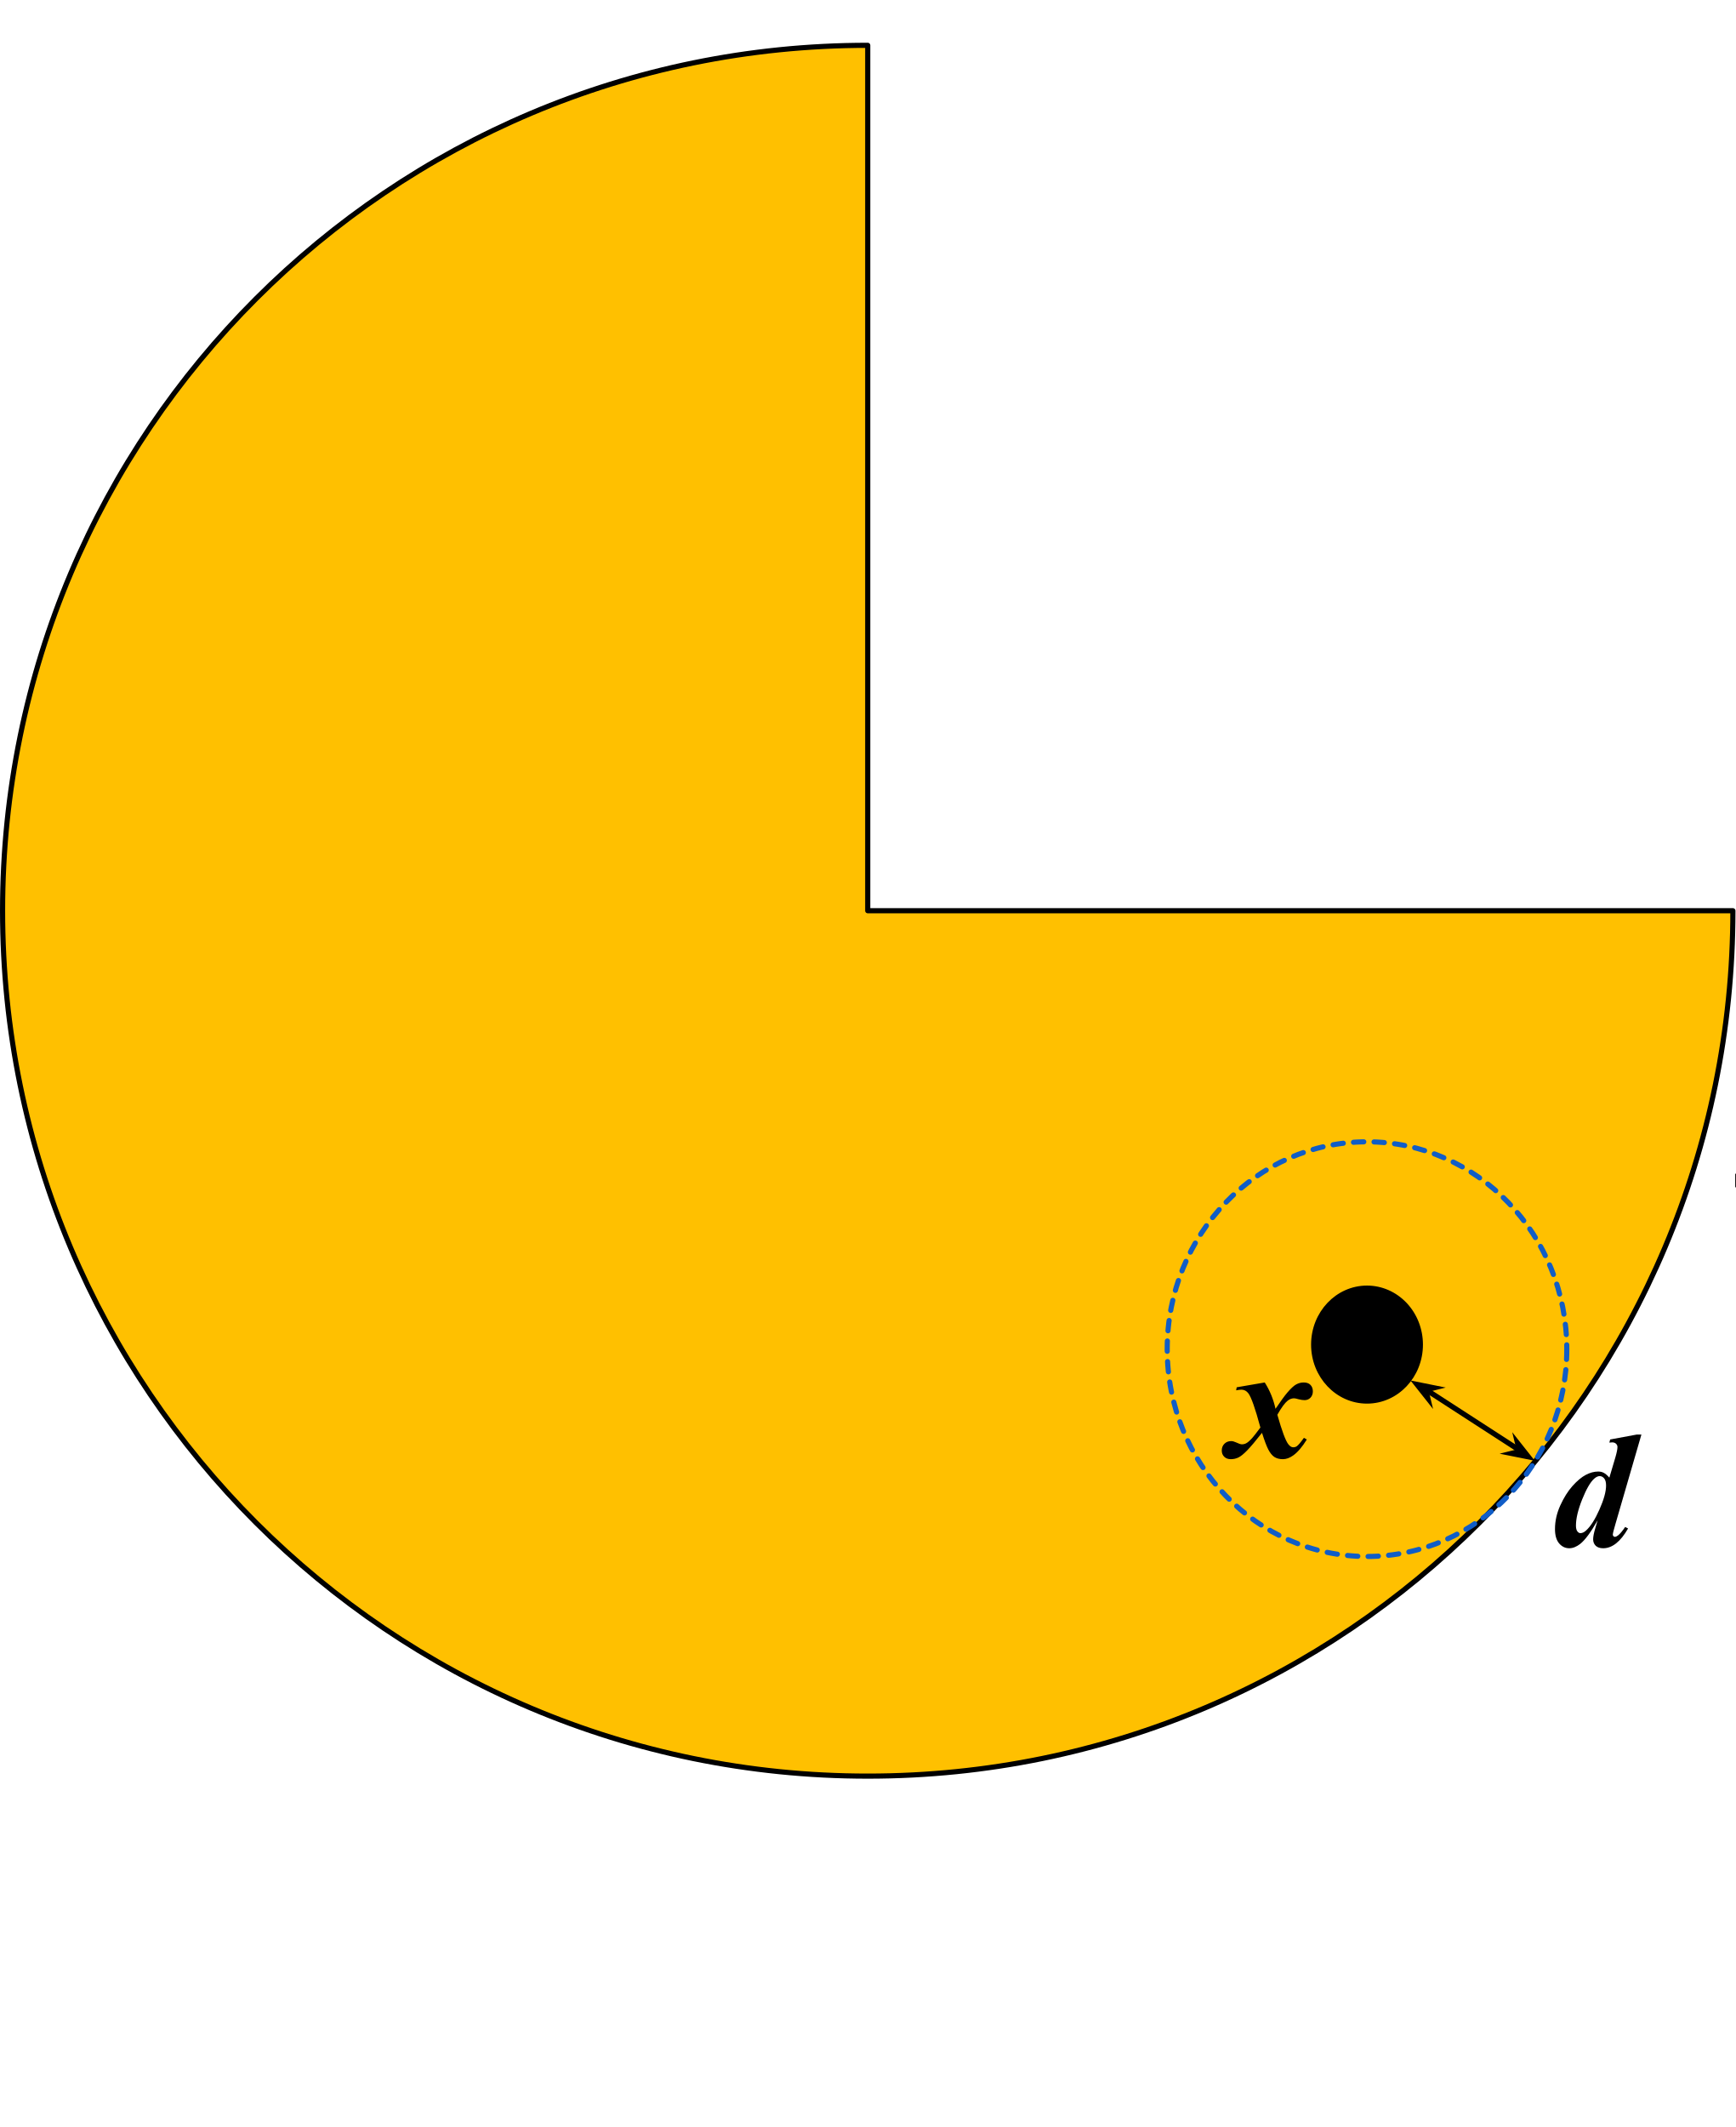
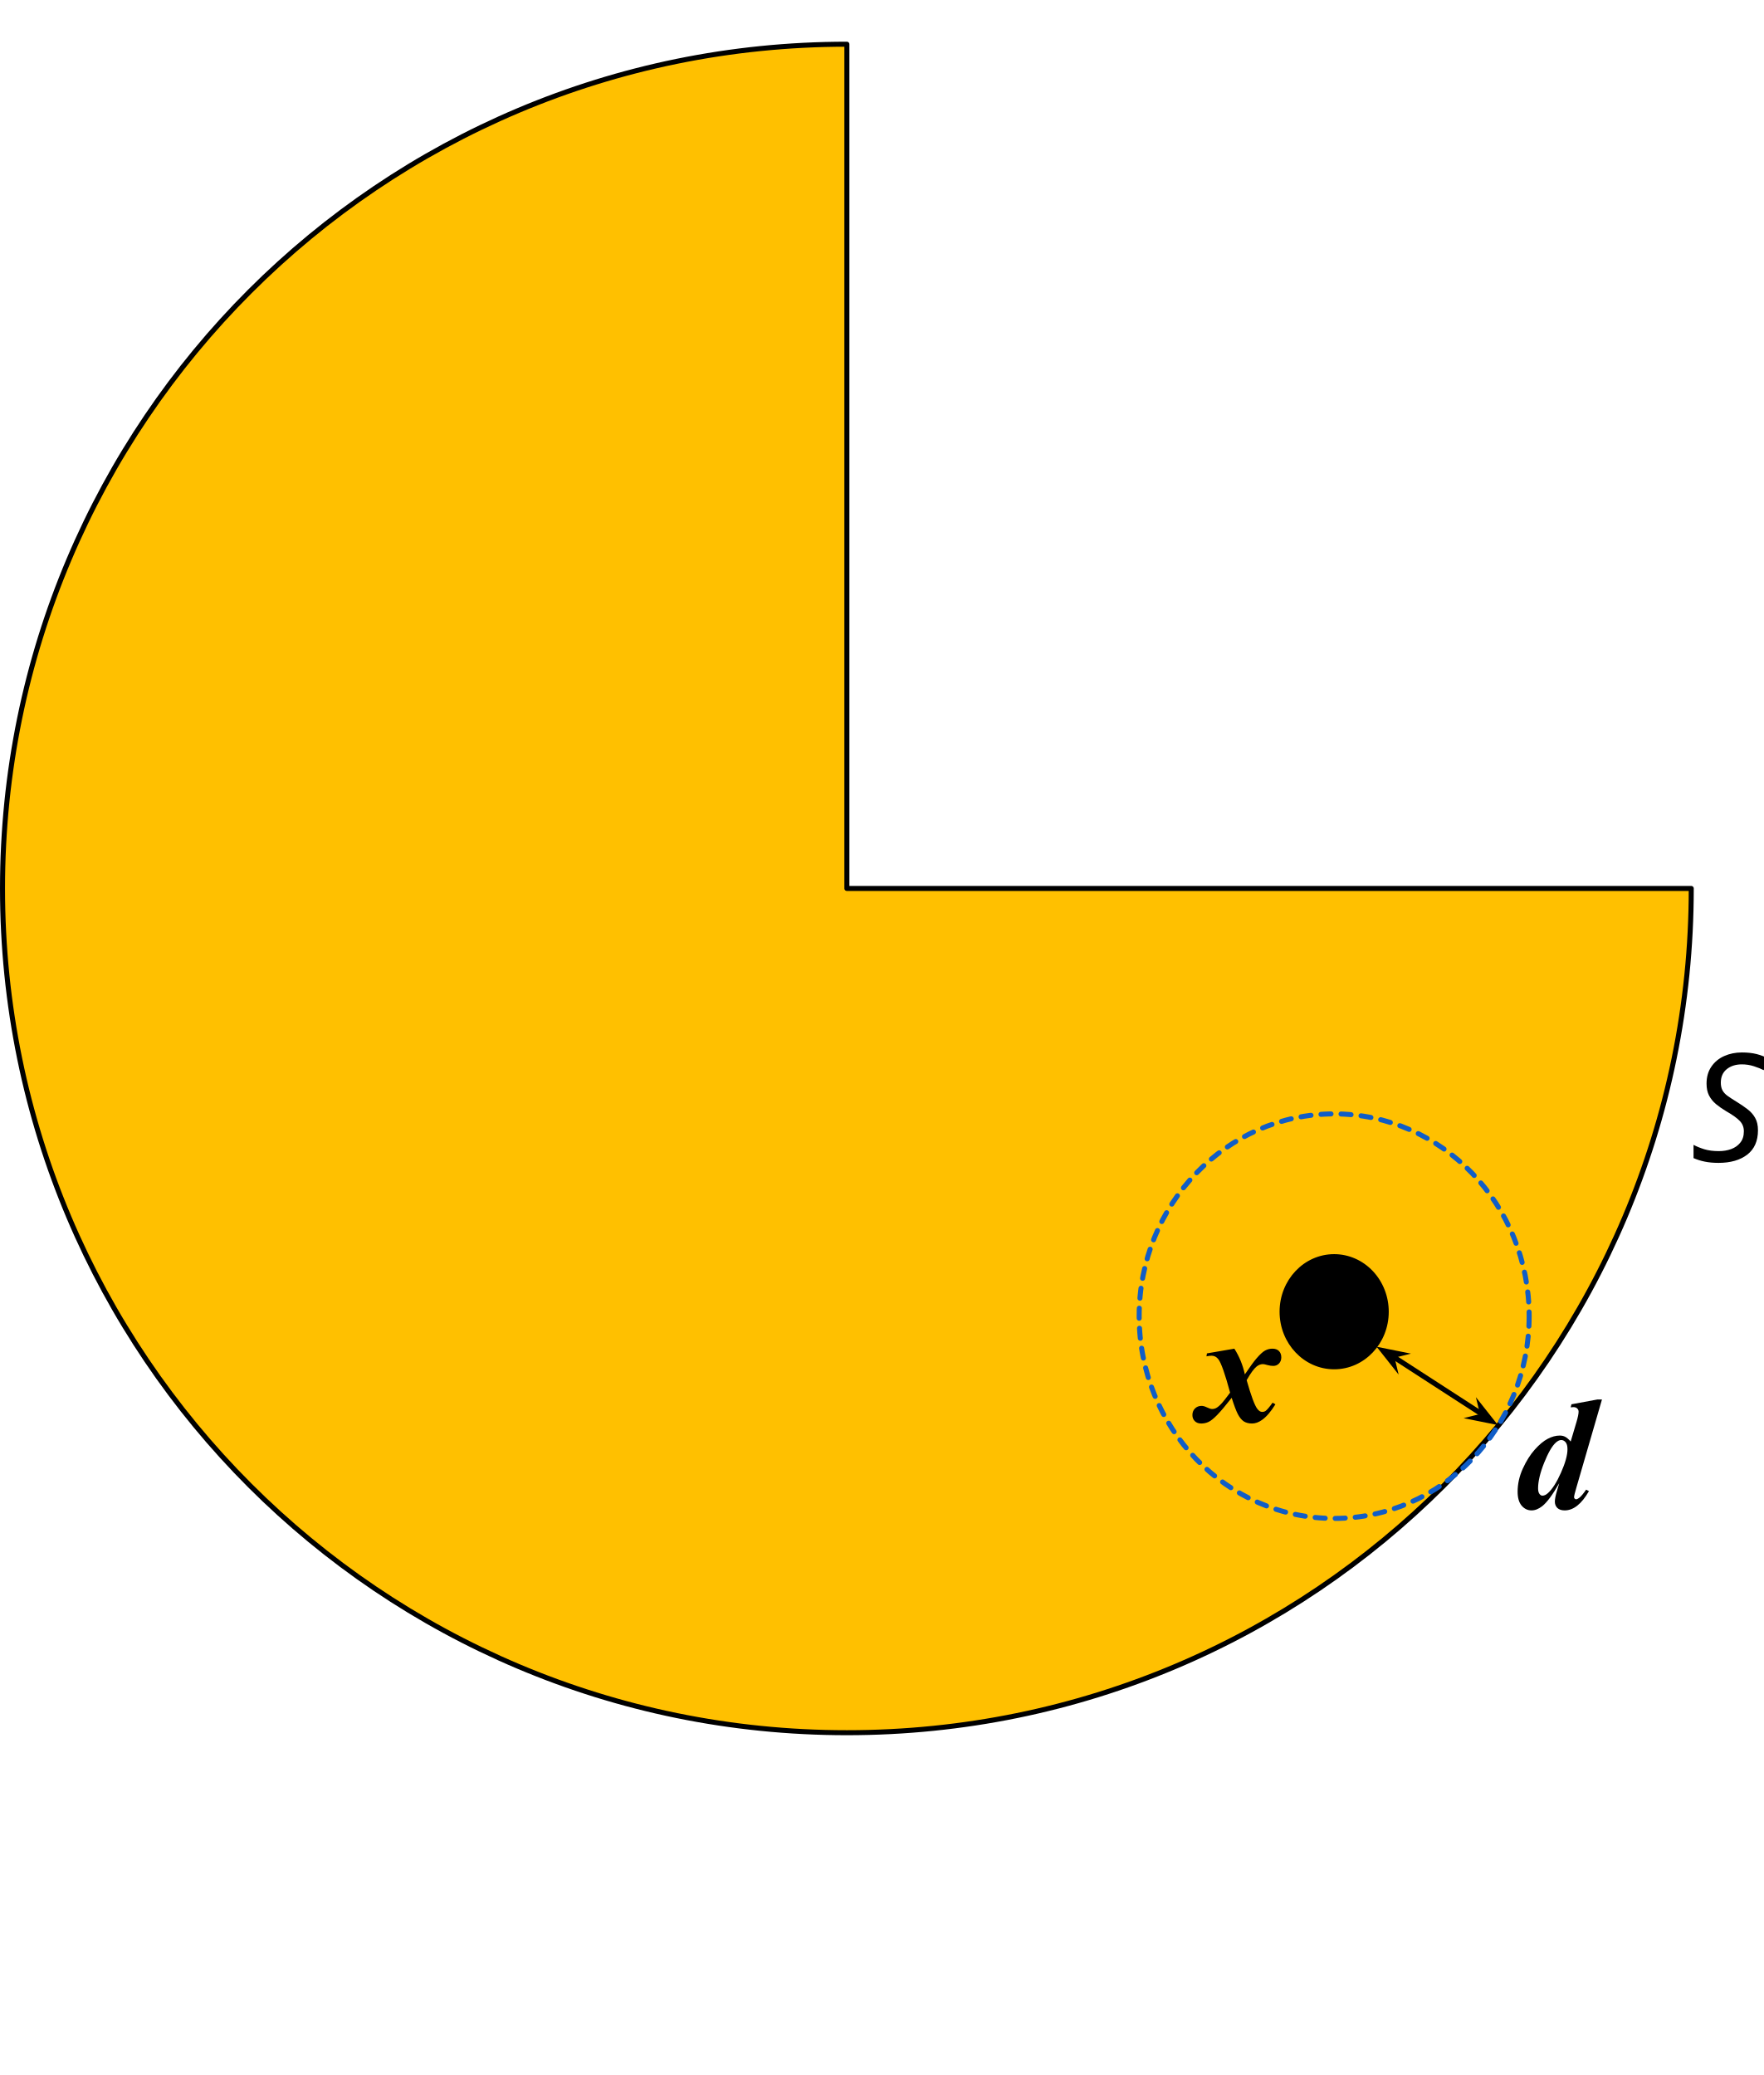
- <svg xmlns="http://www.w3.org/2000/svg" width="95.287mm" height="116.752mm" viewBox="0 0 337.633 413.687" id="svg4228" version="1.1">
+ <svg xmlns="http://www.w3.org/2000/svg" width="351.545" height="413.687" viewBox="0 0 351.545 413.687" id="svg4228" version="1.1">
  <defs id="defs4230" />
  <g id="layer1" transform="translate(-225.4694,-419.8046)">
    <g transform="translate(465.7143,285.7143)" id="g5519">
-       <path id="path5056" d="m 96.888,311.219 0,0 c 0,92.959 -75.358,168.316 -168.316,168.316 -92.959,0 -168.316,-75.358 -168.316,-168.316 0,-92.959 75.358,-168.316 168.316,-168.316 l 0,168.316 z" style="fill:#ffc000;fill-rule:nonzero;stroke:none;stroke-linecap:square;stroke-miterlimit:10" />
-       <path id="path5058" d="m 96.888,311.219 0,0 c 0,92.959 -75.358,168.316 -168.316,168.316 -92.959,0 -168.316,-75.358 -168.316,-168.316 0,-92.959 75.358,-168.316 168.316,-168.316 l 0,168.316 z" style="fill:none;fill-rule:nonzero;stroke:#000000;stroke-width:1;stroke-linecap:butt;stroke-linejoin:round;stroke-miterlimit:10" />
-       <path id="path5060" d="M 27.189,396.489 -83.951,332.573" style="fill:#000000;fill-opacity:0;fill-rule:nonzero;stroke:none;stroke-linecap:square;stroke-miterlimit:10" />
+       <path id="path5056" d="m 96.888,311.219 0,0 c 0,92.959 -75.358,168.316 -168.316,168.316 -92.959,0 -168.316,-75.358 -168.316,-168.316 0,-92.959 75.358,-168.316 168.316,-168.316 l 0,168.316 z" style="fill:#ffc000;fill-rule:nonzero;stroke:none" />
+       <path id="path5058" d="m 96.888,311.219 0,0 c 0,92.959 -75.358,168.316 -168.316,168.316 -92.959,0 -168.316,-75.358 -168.316,-168.316 0,-92.959 75.358,-168.316 168.316,-168.316 l 0,168.316 z" style="fill:none;stroke:#000000;stroke-width:1;stroke-linecap:butt;stroke-linejoin:round;stroke-miterlimit:10" />
+       <path id="path5060" d="M 27.189,396.489 -83.951,332.573" style="fill:#000000;fill-opacity:0;fill-rule:nonzero;stroke:none" />
      <path id="path5068" d="m 15.307,395.605 0,0 c 0,-6.074 4.656,-10.998 10.399,-10.998 l 0,0 c 2.758,0 5.403,1.159 7.353,3.221 1.95,2.063 3.046,4.86 3.046,7.777 l 0,0 c 0,6.074 -4.656,10.998 -10.399,10.998 l 0,0 c -5.743,0 -10.399,-4.924 -10.399,-10.998 z" style="fill:#000000;fill-opacity:1;fill-rule:nonzero;stroke:#000000;stroke-width:0.964;stroke-linecap:butt;stroke-linejoin:round;stroke-miterlimit:10" />
-       <path id="path5070" d="m -106.532,345.093 45.16,0 0,49.416 -45.16,0 z" style="fill:#000000;fill-opacity:0;fill-rule:nonzero;stroke:none;stroke-linecap:square;stroke-miterlimit:10" />
-       <path id="path5074" d="m -5.046,394.858 36.238,0 0,49.416 -36.238,0 z" style="fill:#000000;fill-opacity:0;fill-rule:nonzero;stroke:none;stroke-linecap:square;stroke-miterlimit:10" />
-       <path id="path5076" d="m 0.357,403.909 5.453,-0.938 q 1.484,2.328 2.094,5.125 1.531,-2.266 2.312,-3.172 1.047,-1.219 1.719,-1.578 0.688,-0.375 1.453,-0.375 0.859,0 1.312,0.469 0.469,0.469 0.469,1.266 0,0.75 -0.469,1.234 -0.453,0.469 -1.141,0.469 -0.5,0 -1.156,-0.172 -0.641,-0.188 -0.891,-0.188 -0.656,0 -1.25,0.469 -0.812,0.641 -2,2.734 1.328,4.688 2.125,5.719 0.469,0.609 0.953,0.609 0.406,0 0.703,-0.203 0.453,-0.328 1.391,-1.641 l 0.562,0.328 q -1.375,2.219 -2.688,3.125 -1,0.703 -1.969,0.703 -1,0 -1.672,-0.438 -0.656,-0.453 -1.172,-1.453 -0.516,-1.016 -1.219,-3.234 -1.828,2.328 -2.875,3.406 -1.031,1.062 -1.719,1.391 -0.688,0.328 -1.469,0.328 -0.812,0 -1.281,-0.469 -0.484,-0.469 -0.484,-1.219 0,-0.797 0.516,-1.312 0.516,-0.516 1.312,-0.516 0.422,0 0.953,0.25 0.781,0.375 1.125,0.375 0.453,0 0.812,-0.188 0.469,-0.234 1.188,-1.016 0.438,-0.484 1.609,-2.062 -1.5,-5.562 -2.344,-6.656 -0.531,-0.703 -1.344,-0.703 -0.422,0 -1.031,0.125 l 0.109,-0.594 z" style="fill:#000000;fill-opacity:1;fill-rule:nonzero;stroke:none;stroke-linecap:square;stroke-miterlimit:10" />
-       <path id="path5078" d="m -207.47,134.09 41.729,0 0,49.416 -41.729,0 z" style="fill:#000000;fill-opacity:0;fill-rule:nonzero;stroke:none;stroke-linecap:square;stroke-miterlimit:10" />
-       <path id="path5082" d="m -117.703,242.261 36.238,0 0,49.416 -36.238,0 z" style="fill:#000000;fill-opacity:0;fill-rule:nonzero;stroke:none;stroke-linecap:square;stroke-miterlimit:10" />
-       <path id="path5084" d="m 79.089,413.106 -5.078,17.484 q -0.484,1.641 -0.484,1.984 0,0.172 0.125,0.297 0.125,0.125 0.266,0.125 0.266,0 0.609,-0.266 0.578,-0.438 1.406,-1.656 l 0.562,0.297 q -2.203,3.844 -4.844,3.844 -0.938,0 -1.453,-0.484 -0.5,-0.5 -0.5,-1.266 0,-0.734 0.406,-2.094 l 0.469,-1.594 q -1.953,3.453 -3.391,4.594 -1.094,0.844 -2.125,0.844 -1.172,0 -1.984,-0.953 -0.797,-0.953 -0.797,-2.781 0,-2.328 1.031,-4.594 1.031,-2.266 2.375,-3.781 1.359,-1.516 2.578,-2.156 1.234,-0.656 2.422,-0.656 0.609,0 1.078,0.25 0.484,0.25 1.094,0.938 l 1.156,-3.891 q 0.422,-1.438 0.422,-2.062 0,-0.375 -0.281,-0.641 -0.281,-0.266 -0.75,-0.266 -0.219,0 -0.547,0.047 l 0.156,-0.609 5.141,-0.953 0.938,0 z m -6.875,9.906 q 0,-0.953 -0.375,-1.391 -0.375,-0.438 -0.875,-0.438 -0.5,0 -1.078,0.516 -1.109,1 -2.328,4.031 -1.203,3.016 -1.203,5.078 0,0.75 0.266,1.109 0.266,0.359 0.594,0.359 0.547,0 1.094,-0.5 1.328,-1.188 2.609,-4.078 1.297,-2.906 1.297,-4.688 z" style="fill:#000000;fill-rule:nonzero;stroke:none;stroke-linecap:square;stroke-miterlimit:10" />
-       <path id="path5086" d="M 36.086,384.625 -219.873,229.804" style="fill:#000000;fill-opacity:0;fill-rule:nonzero;stroke:none;stroke-linecap:square;stroke-miterlimit:10" />
+       <path id="path5070" d="m -106.532,345.093 45.16,0 0,49.416 -45.16,0 z" style="fill:#000000;fill-opacity:0;fill-rule:nonzero;stroke:none" />
+       <path id="path5074" d="m -5.046,394.858 36.238,0 0,49.416 -36.238,0 z" style="fill:#000000;fill-opacity:0;fill-rule:nonzero;stroke:none" />
+       <path id="path5076" d="m 0.357,403.909 5.453,-0.938 q 1.484,2.328 2.094,5.125 1.531,-2.266 2.312,-3.172 1.047,-1.219 1.719,-1.578 0.688,-0.375 1.453,-0.375 0.859,0 1.312,0.469 0.469,0.469 0.469,1.266 0,0.75 -0.469,1.234 -0.453,0.469 -1.141,0.469 -0.5,0 -1.156,-0.172 -0.641,-0.188 -0.891,-0.188 -0.656,0 -1.25,0.469 -0.812,0.641 -2,2.734 1.328,4.688 2.125,5.719 0.469,0.609 0.953,0.609 0.406,0 0.703,-0.203 0.453,-0.328 1.391,-1.641 l 0.562,0.328 q -1.375,2.219 -2.688,3.125 -1,0.703 -1.969,0.703 -1,0 -1.672,-0.438 -0.656,-0.453 -1.172,-1.453 -0.516,-1.016 -1.219,-3.234 -1.828,2.328 -2.875,3.406 -1.031,1.062 -1.719,1.391 -0.688,0.328 -1.469,0.328 -0.812,0 -1.281,-0.469 -0.484,-0.469 -0.484,-1.219 0,-0.797 0.516,-1.312 0.516,-0.516 1.312,-0.516 0.422,0 0.953,0.25 0.781,0.375 1.125,0.375 0.453,0 0.812,-0.188 0.469,-0.234 1.188,-1.016 0.438,-0.484 1.609,-2.062 -1.5,-5.562 -2.344,-6.656 -0.531,-0.703 -1.344,-0.703 -0.422,0 -1.031,0.125 l 0.109,-0.594 z" style="fill:#000000;fill-opacity:1;fill-rule:nonzero;stroke:none" />
+       <path id="path5078" d="m -207.47,134.09 41.729,0 0,49.416 -41.729,0 z" style="fill:#000000;fill-opacity:0;fill-rule:nonzero;stroke:none" />
+       <path id="path5082" d="m -117.703,242.261 36.238,0 0,49.416 -36.238,0 z" style="fill:#000000;fill-opacity:0;fill-rule:nonzero;stroke:none" />
+       <path id="path5084" d="m 79.089,413.106 -5.078,17.484 q -0.484,1.641 -0.484,1.984 0,0.172 0.125,0.297 0.125,0.125 0.266,0.125 0.266,0 0.609,-0.266 0.578,-0.438 1.406,-1.656 l 0.562,0.297 q -2.203,3.844 -4.844,3.844 -0.938,0 -1.453,-0.484 -0.5,-0.5 -0.5,-1.266 0,-0.734 0.406,-2.094 l 0.469,-1.594 q -1.953,3.453 -3.391,4.594 -1.094,0.844 -2.125,0.844 -1.172,0 -1.984,-0.953 -0.797,-0.953 -0.797,-2.781 0,-2.328 1.031,-4.594 1.031,-2.266 2.375,-3.781 1.359,-1.516 2.578,-2.156 1.234,-0.656 2.422,-0.656 0.609,0 1.078,0.25 0.484,0.25 1.094,0.938 l 1.156,-3.891 q 0.422,-1.438 0.422,-2.062 0,-0.375 -0.281,-0.641 -0.281,-0.266 -0.75,-0.266 -0.219,0 -0.547,0.047 l 0.156,-0.609 5.141,-0.953 0.938,0 z m -6.875,9.906 q 0,-0.953 -0.375,-1.391 -0.375,-0.438 -0.875,-0.438 -0.5,0 -1.078,0.516 -1.109,1 -2.328,4.031 -1.203,3.016 -1.203,5.078 0,0.75 0.266,1.109 0.266,0.359 0.594,0.359 0.547,0 1.094,-0.5 1.328,-1.188 2.609,-4.078 1.297,-2.906 1.297,-4.688 z" style="fill:#000000;fill-rule:nonzero;stroke:none" />
+       <path id="path5086" d="M 36.086,384.625 -219.873,229.804" style="fill:#000000;fill-opacity:0;fill-rule:nonzero;stroke:none" />
      <path id="path5090" d="m 55.388,416.378 -1.564,0.392 3.266,0.656 -2.087,-2.639 z" style="fill:#000000;fill-rule:evenodd;stroke:#000000;stroke-width:1.021;stroke-linecap:butt;stroke-miterlimit:10" />
-       <path id="path5164" d="m -224.673,499.308 307.494,0 0,48.469 -307.494,0 z" style="fill:#000000;fill-opacity:0;fill-rule:nonzero;stroke:none;stroke-linecap:square;stroke-miterlimit:10" />
-       <ellipse style="fill:none;fill-opacity:0.983;stroke:#105dc7;stroke-width:1;stroke-linecap:round;stroke-linejoin:round;stroke-miterlimit:4;stroke-dasharray:2, 2;stroke-dashoffset:0;stroke-opacity:1" id="path8586" cx="25.705" cy="396.489" rx="38.87" ry="40.326" />
+       <path id="path5164" d="m -224.673,499.308 307.494,0 0,48.469 -307.494,0 z" style="fill:#000000;fill-opacity:0;fill-rule:nonzero;stroke:none" />
+       <ellipse style="fill:none;stroke:#105dc7;stroke-width:1;stroke-linecap:round;stroke-linejoin:round;stroke-miterlimit:4;stroke-opacity:1;stroke-dasharray:2, 2;stroke-dashoffset:0" id="path8586" cx="25.705" cy="396.489" rx="38.87" ry="40.326" d="m 64.575,396.489 c 0,22.272 -17.403,40.326 -38.87,40.326 -21.467,0 -38.87,-18.055 -38.87,-40.326 0,-22.272 17.403,-40.326 38.87,-40.326 21.467,0 38.87,18.055 38.87,40.326 z" />
      <path id="path5092-1" d="m 37.132,404.407 1.564,-0.392 -3.266,-0.656 2.087,2.639 z" style="fill:#000000;fill-rule:evenodd;stroke:#000000;stroke-width:1.021;stroke-linecap:butt;stroke-miterlimit:10" />
-       <path style="fill:none;fill-rule:evenodd;stroke:#000000;stroke-width:1.021px;stroke-linecap:butt;stroke-linejoin:miter;stroke-opacity:1" d="m 37.087,404.314 18.282,11.838" id="path8603" />
-       <text xml:space="preserve" style="font-style:italic;font-variant:normal;font-weight:normal;font-stretch:normal;font-size:30px;line-height:124%;font-family:'Tinos for Powerline';-inkscape-font-specification:'Tinos for Powerline Italic';letter-spacing:0px;word-spacing:0px;writing-mode:lr-tb;fill:#000000;fill-opacity:1;stroke:none;stroke-width:1px;stroke-linecap:butt;stroke-linejoin:miter;stroke-opacity:1" x="96.783" y="365.633" id="text10367">
-         <tspan id="tspan10369" x="96.783" y="365.633" style="font-style:italic;font-variant:normal;font-weight:normal;font-stretch:normal;font-family:'Tinos for Powerline';-inkscape-font-specification:'Tinos for Powerline Italic'">S</tspan>
+       <path style="fill:none;stroke:#000000;stroke-width:1.021px;stroke-linecap:butt;stroke-linejoin:miter;stroke-opacity:1" d="m 37.087,404.314 18.282,11.838" id="path8603" />
+       <text xml:space="preserve" style="font-size:30px;font-style:italic;font-variant:normal;font-weight:normal;font-stretch:normal;line-height:124%;letter-spacing:0px;word-spacing:0px;writing-mode:lr-tb;fill:#000000;fill-opacity:1;stroke:none;font-family:Tinos for Powerline;-inkscape-font-specification:Tinos for Powerline Italic" x="96.783" y="365.633" id="text10367">
+         <tspan id="tspan10369" x="96.783" y="365.633" style="font-style:italic;font-variant:normal;font-weight:normal;font-stretch:normal;font-family:Tinos for Powerline;-inkscape-font-specification:Tinos for Powerline Italic">S</tspan>
      </text>
    </g>
  </g>
</svg>
